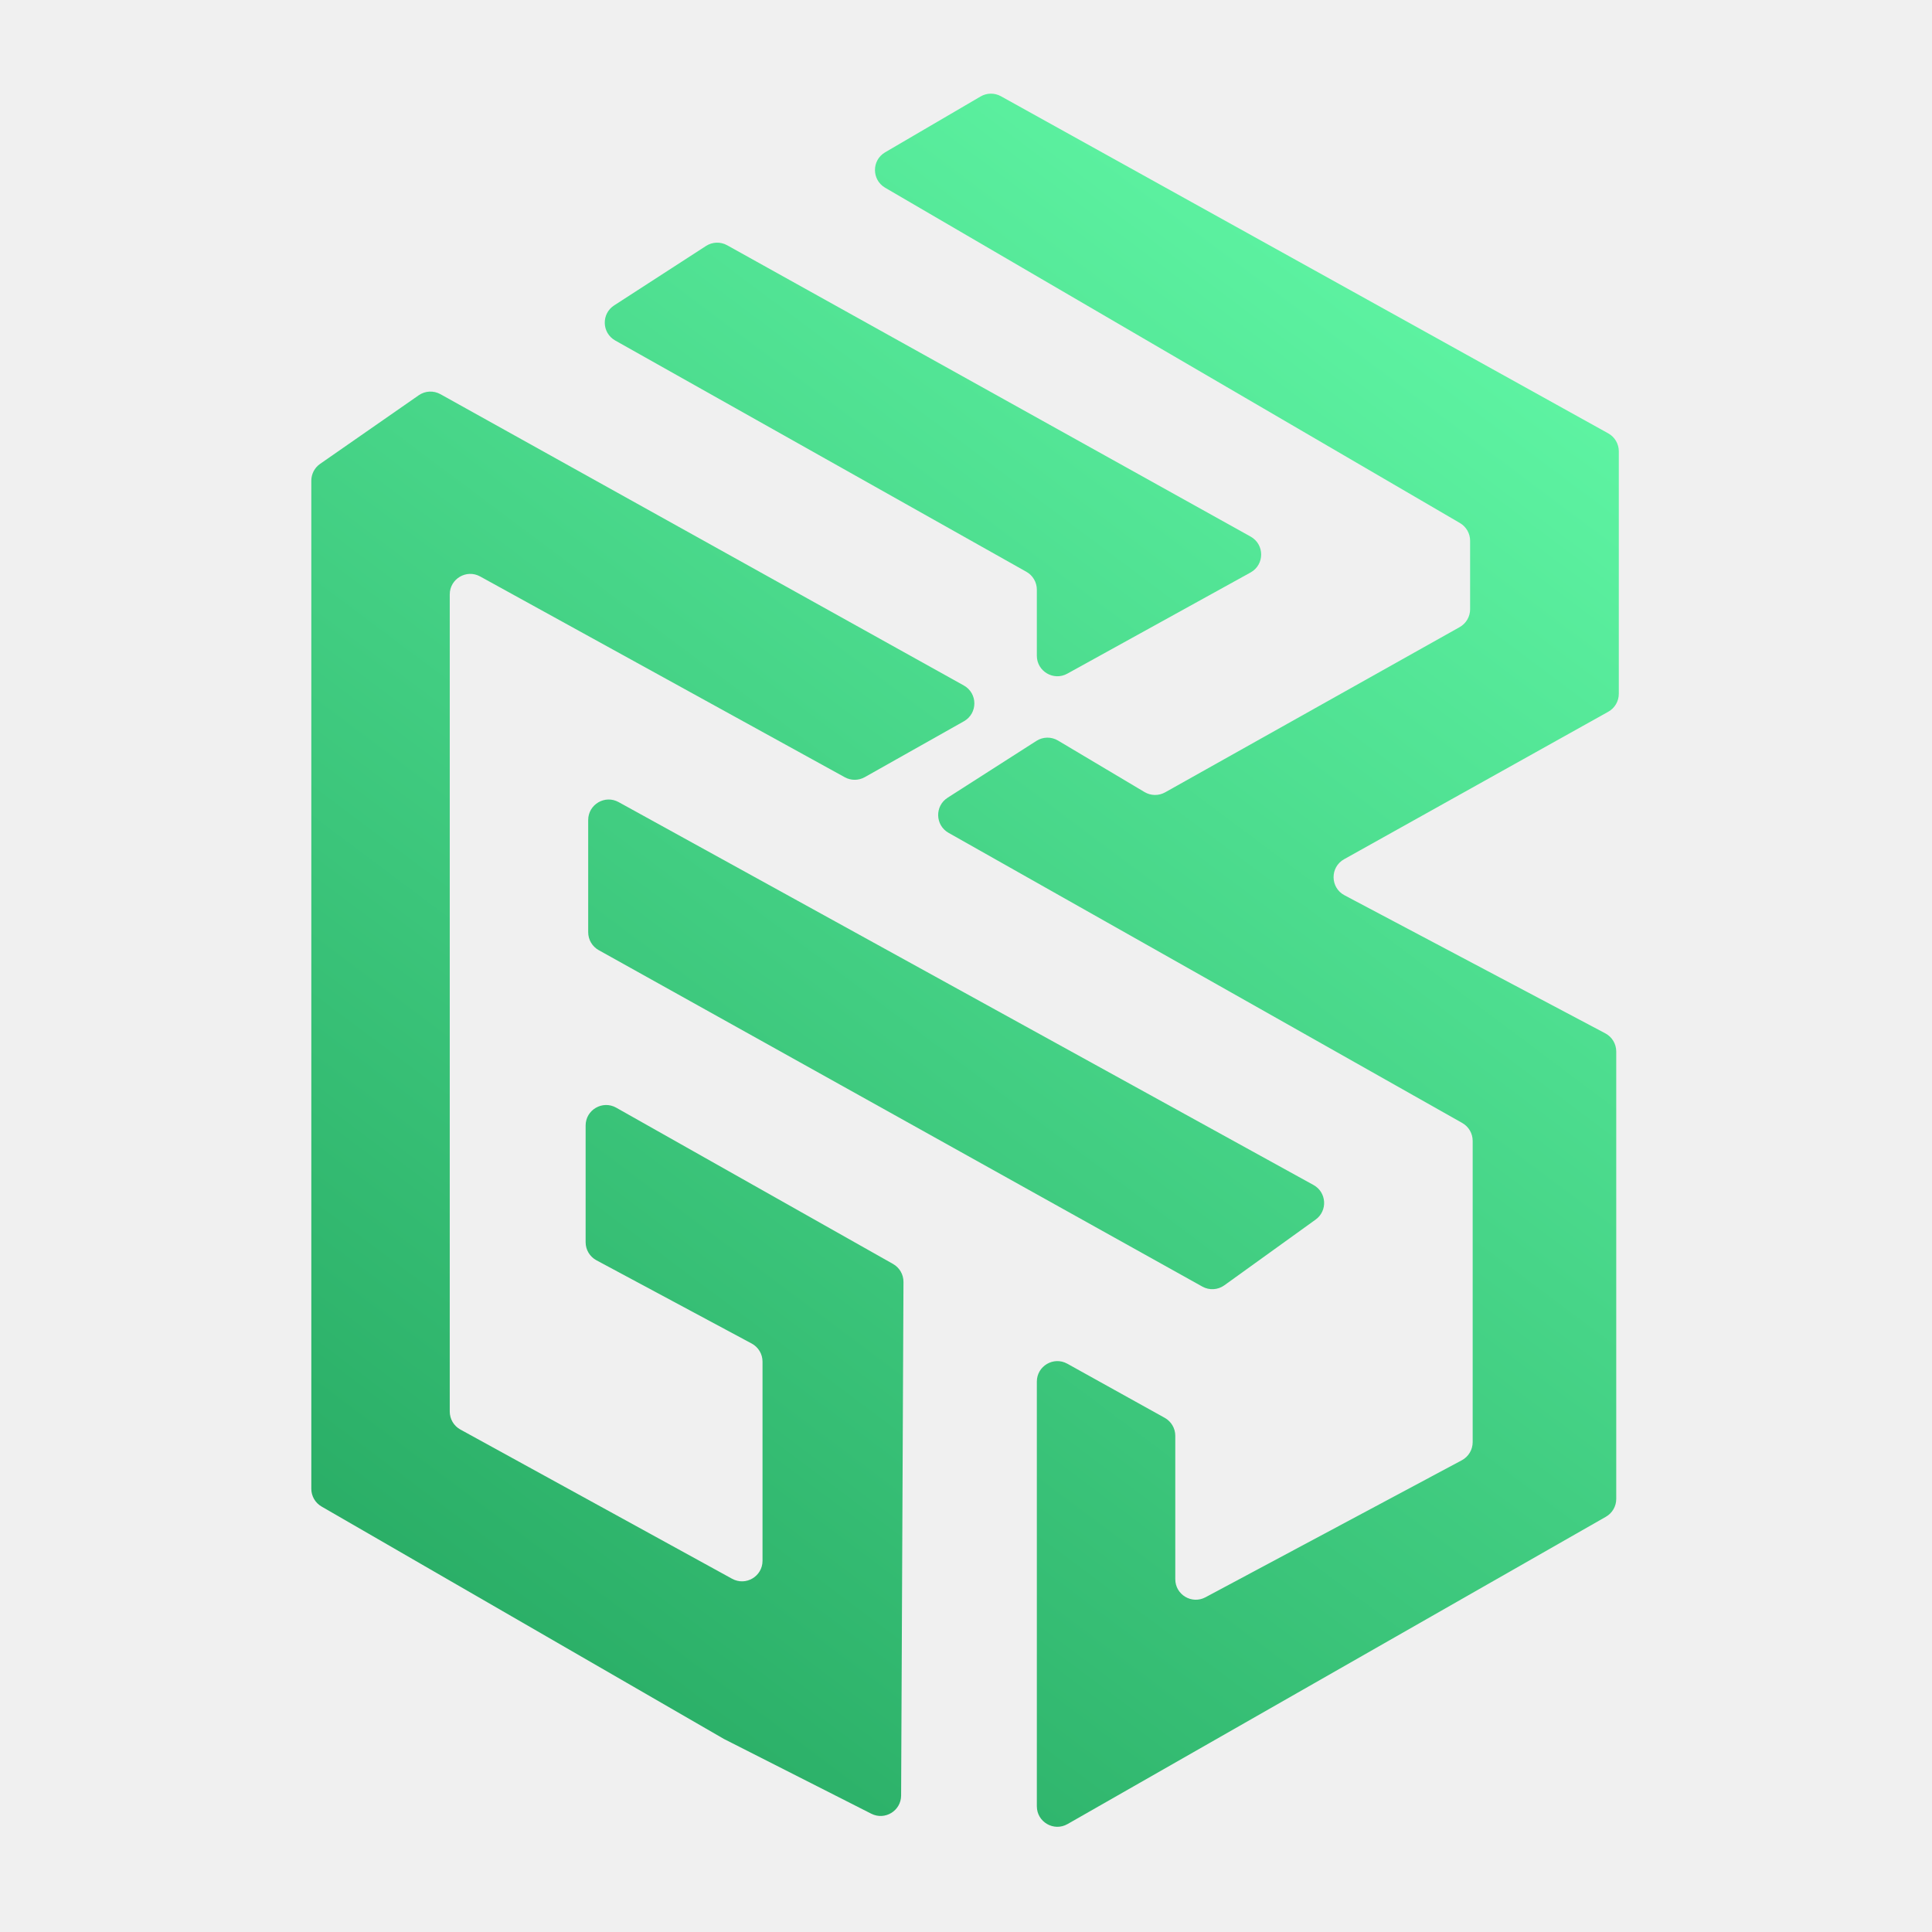
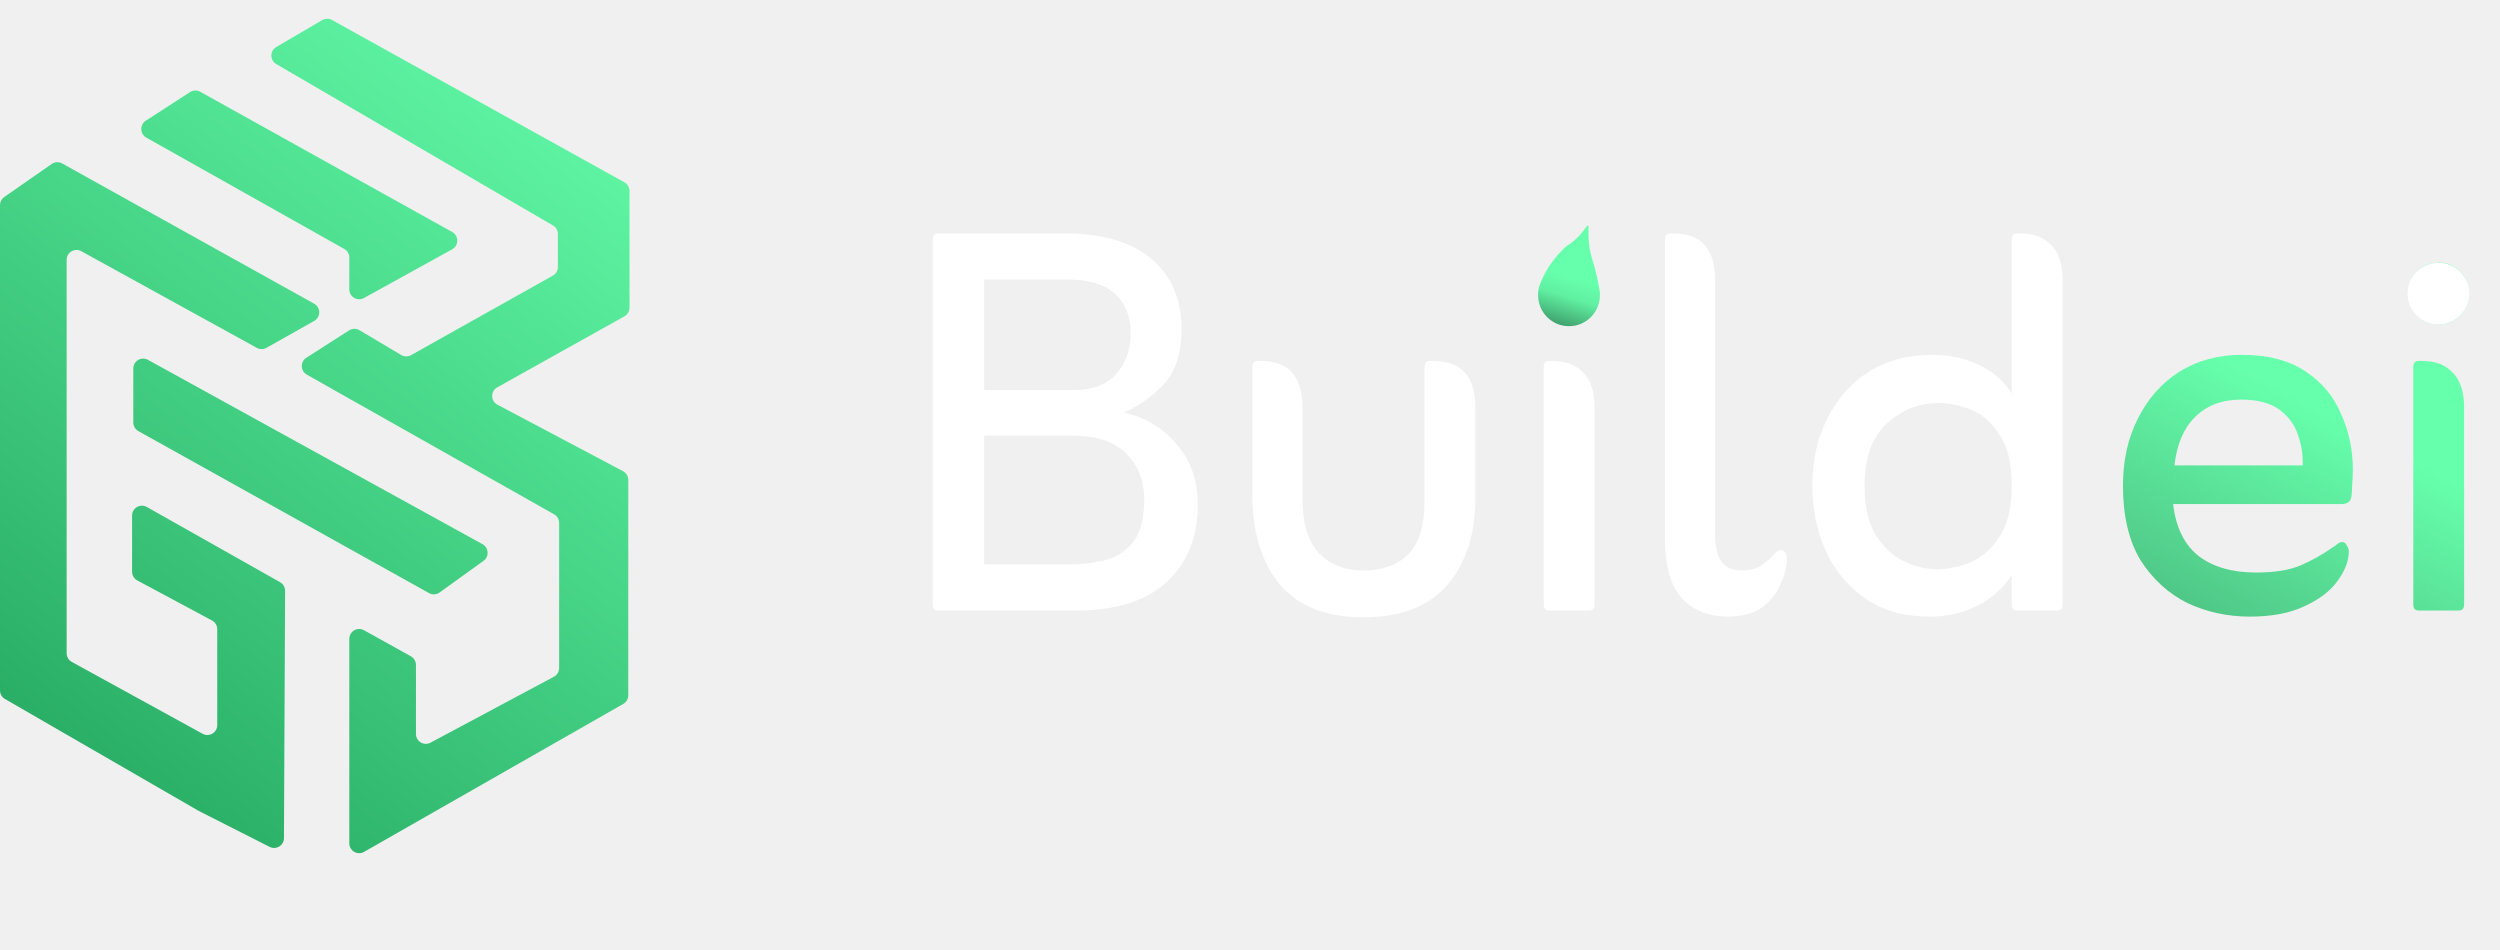
- <svg xmlns="http://www.w3.org/2000/svg" width="1024" height="1024" viewBox="0 0 1024 1024" fill="none">
-   <path d="M473.332 669.922L326.609 587.094C319.362 583.004 310.394 588.239 310.394 596.561V658.4C310.394 662.406 312.597 666.087 316.128 667.98L398.42 712.108C401.95 714.001 404.153 717.682 404.153 721.688V827.257C404.153 835.523 395.294 840.764 388.05 836.786L244.014 757.684C240.537 755.775 238.376 752.123 238.376 748.156V315.06C238.376 306.789 247.246 301.548 254.49 305.538L447.765 411.961C451.064 413.777 455.067 413.757 458.346 411.909L510.898 382.289C518.298 378.118 518.27 367.451 510.847 363.32L233.432 208.922C229.805 206.903 225.346 207.126 221.938 209.497L169.663 245.862C166.742 247.894 165 251.227 165 254.786V789.078C165 792.961 167.071 796.549 170.433 798.491L383.771 921.723L461.822 961.315C469.034 964.973 477.573 959.757 477.61 951.67L478.859 679.439C478.877 675.5 476.763 671.859 473.332 669.922Z" fill="url(#paint0_linear_10_22)" />
-   <path d="M311.753 434.643V494.102C311.753 498.044 313.887 501.678 317.331 503.597L637.27 681.924C640.953 683.977 645.492 683.714 648.914 681.25L697.295 646.416C703.774 641.751 703.182 631.926 696.189 628.073L327.87 425.122C320.625 421.13 311.753 426.371 311.753 434.643Z" fill="url(#paint1_linear_10_22)" />
-   <path d="M549.329 392.682L502.256 422.81C495.354 427.227 495.635 437.401 502.77 441.431L775.023 595.203C778.436 597.131 780.547 600.748 780.547 604.668V764.378C780.547 768.389 778.338 772.075 774.801 773.965L638.918 846.592C631.677 850.463 622.924 845.216 622.924 837.005V760.984C622.924 757.037 620.783 753.399 617.332 751.482L565.697 722.796C558.451 718.77 549.547 724.01 549.547 732.298V957.355C549.547 965.699 558.56 970.932 565.806 966.796L851.159 803.917C854.549 801.982 856.641 798.379 856.641 794.476V557.31C856.641 553.283 854.415 549.586 850.857 547.702L712.609 474.512C704.993 470.48 704.872 459.614 712.396 455.413L852.429 377.228C855.869 375.308 858 371.676 858 367.737V239.199C858 235.25 855.858 231.611 852.405 229.694L530.505 51.007C527.147 49.143 523.055 49.189 519.741 51.128L469.135 80.728C461.954 84.928 461.96 95.309 469.146 99.501L773.795 277.213C777.135 279.161 779.188 282.736 779.188 286.603V322.91C779.188 326.842 777.065 330.467 773.636 332.391L617.533 419.961C614.142 421.863 609.994 421.81 606.654 419.822L560.749 392.497C557.214 390.393 552.794 390.465 549.329 392.682Z" fill="url(#paint2_linear_10_22)" />
-   <path d="M549.547 312.534V347.546C549.547 355.822 558.427 361.062 565.672 357.063L662.826 303.425C670.3 299.299 670.319 288.562 662.859 284.41L385.402 129.988C381.889 128.034 377.585 128.177 374.21 130.36L325.505 161.875C318.638 166.318 318.953 176.467 326.081 180.477L544.006 303.06C547.429 304.985 549.547 308.607 549.547 312.534Z" fill="url(#paint3_linear_10_22)" />
+ <svg xmlns="http://www.w3.org/2000/svg" width="2027" height="770" viewBox="0 0 2027 770" fill="none">
+   <path d="M227.087 472.047L119.025 411.044C113.688 408.031 107.083 411.887 107.083 418.016V463.56C107.083 466.511 108.706 469.222 111.306 470.616L171.914 503.116C174.514 504.51 176.136 507.222 176.136 510.172V587.924C176.136 594.011 169.612 597.872 164.276 594.942L58.194 536.683C55.633 535.277 54.042 532.587 54.042 529.666V210.69C54.042 204.599 60.574 200.739 65.91 203.677L208.257 282.058C210.686 283.395 213.634 283.381 216.05 282.019L254.754 260.204C260.205 257.132 260.183 249.276 254.717 246.234L50.401 132.519C47.729 131.033 44.444 131.197 41.935 132.943L3.434 159.726C1.283 161.222 0 163.677 0 166.298V559.805C0 562.665 1.525 565.307 4.002 566.738L161.125 657.498L218.61 686.657C223.921 689.352 230.21 685.51 230.238 679.554L231.157 479.055C231.171 476.154 229.614 473.473 227.087 472.047Z" fill="url(#paint0_linear_13_66)" />
+   <path d="M108.084 298.763V342.555C108.084 345.458 109.656 348.134 112.192 349.548L347.827 480.886C350.54 482.398 353.883 482.204 356.403 480.39L392.036 454.734C396.808 451.298 396.372 444.063 391.221 441.225L119.954 291.751C114.618 288.811 108.084 292.671 108.084 298.763Z" fill="url(#paint1_linear_13_66)" />
+   <path d="M283.059 267.859L248.389 290.048C243.306 293.301 243.513 300.794 248.768 303.762L449.282 417.016C451.796 418.436 453.351 421.099 453.351 423.987V541.614C453.351 544.568 451.724 547.282 449.119 548.674L349.041 602.164C343.708 605.015 337.261 601.15 337.261 595.103V539.114C337.261 536.206 335.685 533.527 333.143 532.115L295.114 510.988C289.777 508.023 283.219 511.882 283.219 517.986V683.741C283.219 689.886 289.857 693.741 295.194 690.694L505.357 570.734C507.854 569.309 509.394 566.655 509.394 563.781V389.107C509.394 386.142 507.755 383.419 505.134 382.031L403.314 328.127C397.706 325.157 397.616 317.154 403.157 314.061L506.292 256.477C508.825 255.063 510.395 252.388 510.395 249.487V154.818C510.395 151.91 508.818 149.23 506.275 147.818L269.195 16.215C266.722 14.842 263.708 14.876 261.267 16.304L223.996 38.104C218.707 41.197 218.711 48.843 224.004 51.93L448.378 182.815C450.838 184.25 452.35 186.884 452.35 189.731V216.472C452.35 219.368 450.787 222.038 448.261 223.454L333.291 287.95C330.794 289.351 327.739 289.311 325.279 287.847L291.47 267.723C288.866 266.173 285.611 266.226 283.059 267.859Z" fill="url(#paint2_linear_13_66)" />
+   <path d="M283.219 208.83V234.616C283.219 240.711 289.759 244.571 295.095 241.625L366.649 202.121C372.154 199.082 372.168 191.174 366.673 188.116L162.326 74.385C159.739 72.945 156.569 73.05 154.083 74.659L118.212 97.869C113.155 101.142 113.386 108.616 118.636 111.569L279.138 201.852C281.659 203.27 283.219 205.937 283.219 208.83Z" fill="url(#paint3_linear_13_66)" />
+   <path d="M911.246 334.445C928.108 338.111 942.221 346.542 953.584 359.738C965.314 372.935 971.179 389.247 971.179 408.674C971.179 435.434 962.748 456.511 945.886 471.907C929.024 487.302 904.831 495 873.307 495H760.589C757.656 495 756.19 493.35 756.19 490.051V194.235C756.19 190.936 757.656 189.286 760.589 189.286H863.96C893.651 189.286 916.745 196.068 933.24 209.631C949.735 223.194 957.983 242.438 957.983 267.364C957.983 286.426 953.218 301.088 943.687 311.352C934.156 321.616 923.343 329.314 911.246 334.445ZM797.978 316.301H870.008C885.403 316.301 896.95 312.085 904.648 303.654C912.712 294.857 916.745 283.676 916.745 270.114C916.745 256.551 912.529 245.92 904.098 238.223C895.667 230.525 883.021 226.676 866.159 226.676H797.978V316.301ZM797.978 457.611H867.808C876.973 457.611 886.137 456.511 895.301 454.312C904.465 452.112 912.163 447.347 918.394 440.016C924.626 432.318 927.742 420.588 927.742 404.826C927.742 390.163 922.976 377.883 913.446 367.986C903.915 358.089 888.886 353.14 868.358 353.14H797.978V457.611ZM1105.52 500.498C1075.46 500.498 1052.92 491.701 1037.89 474.106C1022.86 456.144 1015.35 431.585 1015.35 400.427V297.606C1015.35 294.307 1016.81 292.657 1019.75 292.657H1022.5C1044.86 292.657 1056.04 305.304 1056.04 330.597V404.826C1056.04 424.253 1060.43 438.733 1069.23 448.263C1078.4 457.794 1090.49 462.559 1105.52 462.559C1120.55 462.559 1132.46 458.344 1141.26 449.913C1150.43 441.115 1155.01 426.636 1155.01 406.475V297.606C1155.01 294.307 1156.47 292.657 1159.41 292.657H1162.16C1184.88 292.657 1196.25 305.304 1196.25 330.597V403.176C1196.25 433.234 1188.55 457.061 1173.15 474.656C1158.12 491.884 1135.58 500.498 1105.52 500.498ZM1247.81 238.223C1247.81 230.891 1250.19 224.843 1254.96 220.078C1259.72 215.312 1265.59 212.93 1272.55 212.93C1279.15 212.93 1284.83 215.312 1289.6 220.078C1294.36 224.843 1296.75 230.891 1296.75 238.223C1296.75 245.187 1294.36 251.052 1289.6 255.818C1284.83 260.583 1279.15 262.966 1272.55 262.966C1265.59 262.966 1259.72 260.583 1254.96 255.818C1250.19 251.052 1247.81 245.187 1247.81 238.223ZM1256.06 495C1253.13 495 1251.66 493.35 1251.66 490.051V297.606C1251.66 294.307 1253.13 292.657 1256.06 292.657H1258.81C1269.44 292.657 1277.69 295.773 1283.55 302.005C1289.78 308.236 1292.9 317.767 1292.9 330.597V490.051C1292.9 493.35 1291.43 495 1288.5 495H1256.06ZM1401.05 499.949C1385.28 499.949 1372.82 495 1363.66 485.103C1354.49 474.839 1349.91 458.71 1349.91 436.716V194.235C1349.91 190.936 1351.38 189.286 1354.31 189.286H1357.06C1379.42 189.286 1390.6 201.933 1390.6 227.226V433.967C1390.6 453.029 1397.75 462.559 1412.04 462.559C1417.91 462.559 1422.86 461.459 1426.89 459.26C1430.92 456.694 1434.77 453.395 1438.44 449.363C1440.27 447.164 1442.1 446.064 1443.93 446.064C1445.77 446.064 1447.05 446.797 1447.78 448.263C1448.52 449.729 1448.88 451.379 1448.88 453.212C1448.88 459.077 1447.23 465.675 1443.93 473.006C1441 480.337 1436.05 486.752 1429.09 492.251C1422.12 497.383 1412.78 499.949 1401.05 499.949ZM1631.13 319.05V194.235C1631.13 190.936 1632.59 189.286 1635.52 189.286H1638.27C1648.9 189.286 1657.15 192.402 1663.02 198.634C1669.25 204.865 1672.36 214.396 1672.36 227.226V490.051C1672.36 493.35 1670.9 495 1667.97 495H1635.52C1632.59 495 1631.13 493.35 1631.13 490.051V466.408C1623.43 477.772 1613.71 486.202 1601.98 491.701C1590.62 497.199 1577.97 499.949 1564.04 499.949C1544.25 499.949 1527.21 495.183 1512.91 485.653C1498.98 476.122 1488.17 463.292 1480.47 447.164C1473.14 431.035 1469.47 413.256 1469.47 393.829C1469.47 373.301 1473.5 355.156 1481.57 339.394C1489.63 323.265 1500.81 310.619 1515.11 301.455C1529.77 292.291 1547 287.709 1566.79 287.709C1580.72 287.709 1593.37 290.458 1604.73 295.956C1616.1 301.455 1624.89 309.153 1631.13 319.05ZM1570.09 461.459C1579.26 461.459 1588.42 459.627 1597.59 455.961C1607.12 451.929 1615 444.964 1621.23 435.067C1627.83 425.17 1631.13 411.424 1631.13 393.829C1631.13 375.867 1627.83 362.121 1621.23 352.59C1615 342.693 1607.3 335.912 1598.14 332.246C1588.97 328.58 1580.17 326.748 1571.74 326.748C1555.98 326.748 1542.05 332.246 1529.95 343.243C1517.86 354.24 1511.81 371.102 1511.81 393.829C1511.81 410.324 1514.74 423.52 1520.61 433.417C1526.84 443.315 1534.35 450.463 1543.15 454.861C1552.31 459.26 1561.3 461.459 1570.09 461.459Z" fill="white" />
+   <path d="M1761.98 408.674C1764.18 427.736 1771.14 441.848 1782.87 451.012C1794.6 459.81 1810 464.209 1829.06 464.209C1844.46 464.209 1856.74 462.193 1865.9 458.16C1875.06 454.128 1883.5 449.363 1891.19 443.864C1892.66 443.131 1893.94 442.215 1895.04 441.115C1896.51 440.016 1897.79 439.466 1898.89 439.466C1900.72 439.466 1902.01 440.382 1902.74 442.215C1903.84 443.681 1904.39 445.331 1904.39 447.164C1904.39 454.861 1901.27 462.926 1895.04 471.357C1889.18 479.421 1880.2 486.202 1868.1 491.701C1856.37 497.199 1841.71 499.949 1824.11 499.949C1806.15 499.949 1789.29 496.283 1773.53 488.952C1758.13 481.254 1745.48 469.707 1735.59 454.312C1726.06 438.549 1721.29 418.388 1721.29 393.829C1721.29 373.301 1725.32 355.156 1733.39 339.394C1741.45 323.265 1752.63 310.619 1766.93 301.455C1781.59 292.291 1798.45 287.709 1817.51 287.709C1839.14 287.709 1856.55 292.291 1869.75 301.455C1882.95 310.252 1892.48 321.799 1898.34 336.095C1904.57 350.024 1907.69 364.87 1907.69 380.632C1907.69 385.398 1907.51 389.43 1907.14 392.729C1907.14 396.028 1906.96 399.144 1906.59 402.076C1906.22 406.475 1903.47 408.674 1898.34 408.674H1761.98ZM1763.08 377.333H1867C1867.37 368.902 1866.08 360.655 1863.15 352.59C1860.59 344.526 1855.64 337.744 1848.31 332.246C1840.97 326.748 1830.53 323.998 1816.96 323.998C1801.57 323.998 1789.11 328.764 1779.58 338.294C1770.41 347.458 1764.91 360.471 1763.08 377.333ZM1952.84 238.223C1952.84 230.891 1955.22 224.843 1959.98 220.078C1964.75 215.312 1970.61 212.93 1977.58 212.93C1984.18 212.93 1989.86 215.312 1994.62 220.078C1999.39 224.843 2001.77 230.891 2001.77 238.223C2001.77 245.187 1999.39 251.052 1994.62 255.818C1989.86 260.583 1984.18 262.966 1977.58 262.966C1970.61 262.966 1964.75 260.583 1959.98 255.818C1955.22 251.052 1952.84 245.187 1952.84 238.223ZM1961.08 495C1958.15 495 1956.69 493.35 1956.69 490.051V297.606C1956.69 294.307 1958.15 292.657 1961.08 292.657H1963.83C1974.46 292.657 1982.71 295.773 1988.58 302.005C1994.81 308.236 1997.92 317.767 1997.92 330.597V490.051C1997.92 493.35 1996.46 495 1993.52 495H1961.08Z" fill="url(#paint4_linear_13_66)" />
+   <circle cx="1977.09" cy="238.05" r="25.036" fill="white" />
+   <path d="M1297.19 239.295C1296.48 230.693 1294.49 221.313 1290.61 208.864C1287.65 199.351 1287.75 188.223 1287.97 183.503C1288 182.921 1287.16 182.64 1286.82 183.116C1284.22 186.826 1277.97 194.989 1270.63 199.182C1261.83 206.098 1247.12 225.463 1247.12 239.295H1297.19Z" fill="#66FFAC" />
+   <path d="M1272.15 264.469C1285.98 264.469 1297.19 253.26 1297.19 239.433C1297.19 225.606 1285.98 214.397 1272.15 214.397C1258.32 214.397 1247.11 225.606 1247.11 239.433C1247.11 253.26 1258.32 264.469 1272.15 264.469Z" fill="url(#paint5_linear_13_66)" />
  <defs>
-     <linearGradient id="paint0_linear_10_22" x1="859.359" y1="48" x2="166.359" y2="974.718" gradientUnits="userSpaceOnUse">
+     <linearGradient id="paint0_linear_13_66" x1="511.396" y1="14" x2="1.001" y2="696.529" gradientUnits="userSpaceOnUse">
      <stop stop-color="#66FFAC" />
      <stop offset="1" stop-color="#22A35D" />
      <stop offset="1" stop-color="#66FFAC" />
    </linearGradient>
-     <linearGradient id="paint1_linear_10_22" x1="859.359" y1="48" x2="166.359" y2="974.718" gradientUnits="userSpaceOnUse">
+     <linearGradient id="paint1_linear_13_66" x1="511.396" y1="14" x2="1.001" y2="696.529" gradientUnits="userSpaceOnUse">
      <stop stop-color="#66FFAC" />
      <stop offset="1" stop-color="#22A35D" />
      <stop offset="1" stop-color="#66FFAC" />
    </linearGradient>
-     <linearGradient id="paint2_linear_10_22" x1="859.359" y1="48" x2="166.359" y2="974.718" gradientUnits="userSpaceOnUse">
+     <linearGradient id="paint2_linear_13_66" x1="511.396" y1="14" x2="1.001" y2="696.529" gradientUnits="userSpaceOnUse">
      <stop stop-color="#66FFAC" />
      <stop offset="1" stop-color="#22A35D" />
      <stop offset="1" stop-color="#66FFAC" />
    </linearGradient>
-     <linearGradient id="paint3_linear_10_22" x1="859.359" y1="48" x2="166.359" y2="974.718" gradientUnits="userSpaceOnUse">
+     <linearGradient id="paint3_linear_13_66" x1="511.396" y1="14" x2="1.001" y2="696.529" gradientUnits="userSpaceOnUse">
      <stop stop-color="#66FFAC" />
      <stop offset="1" stop-color="#22A35D" />
      <stop offset="1" stop-color="#66FFAC" />
    </linearGradient>
+     <linearGradient id="paint4_linear_13_66" x1="2027" y1="117.716" x2="1798.36" y2="548.223" gradientUnits="userSpaceOnUse">
+       <stop offset="0.53" stop-color="#66FFAC" />
+       <stop offset="1" stop-color="#4BBC7F" />
+     </linearGradient>
+     <linearGradient id="paint5_linear_13_66" x1="1285.35" y1="175.667" x2="1257.68" y2="264.192" gradientUnits="userSpaceOnUse">
+       <stop offset="0.54" stop-color="#66FFAC" />
+       <stop offset="0.715" stop-color="#60F0A2" />
+       <stop offset="1" stop-color="#3D9967" />
+     </linearGradient>
  </defs>
</svg>
